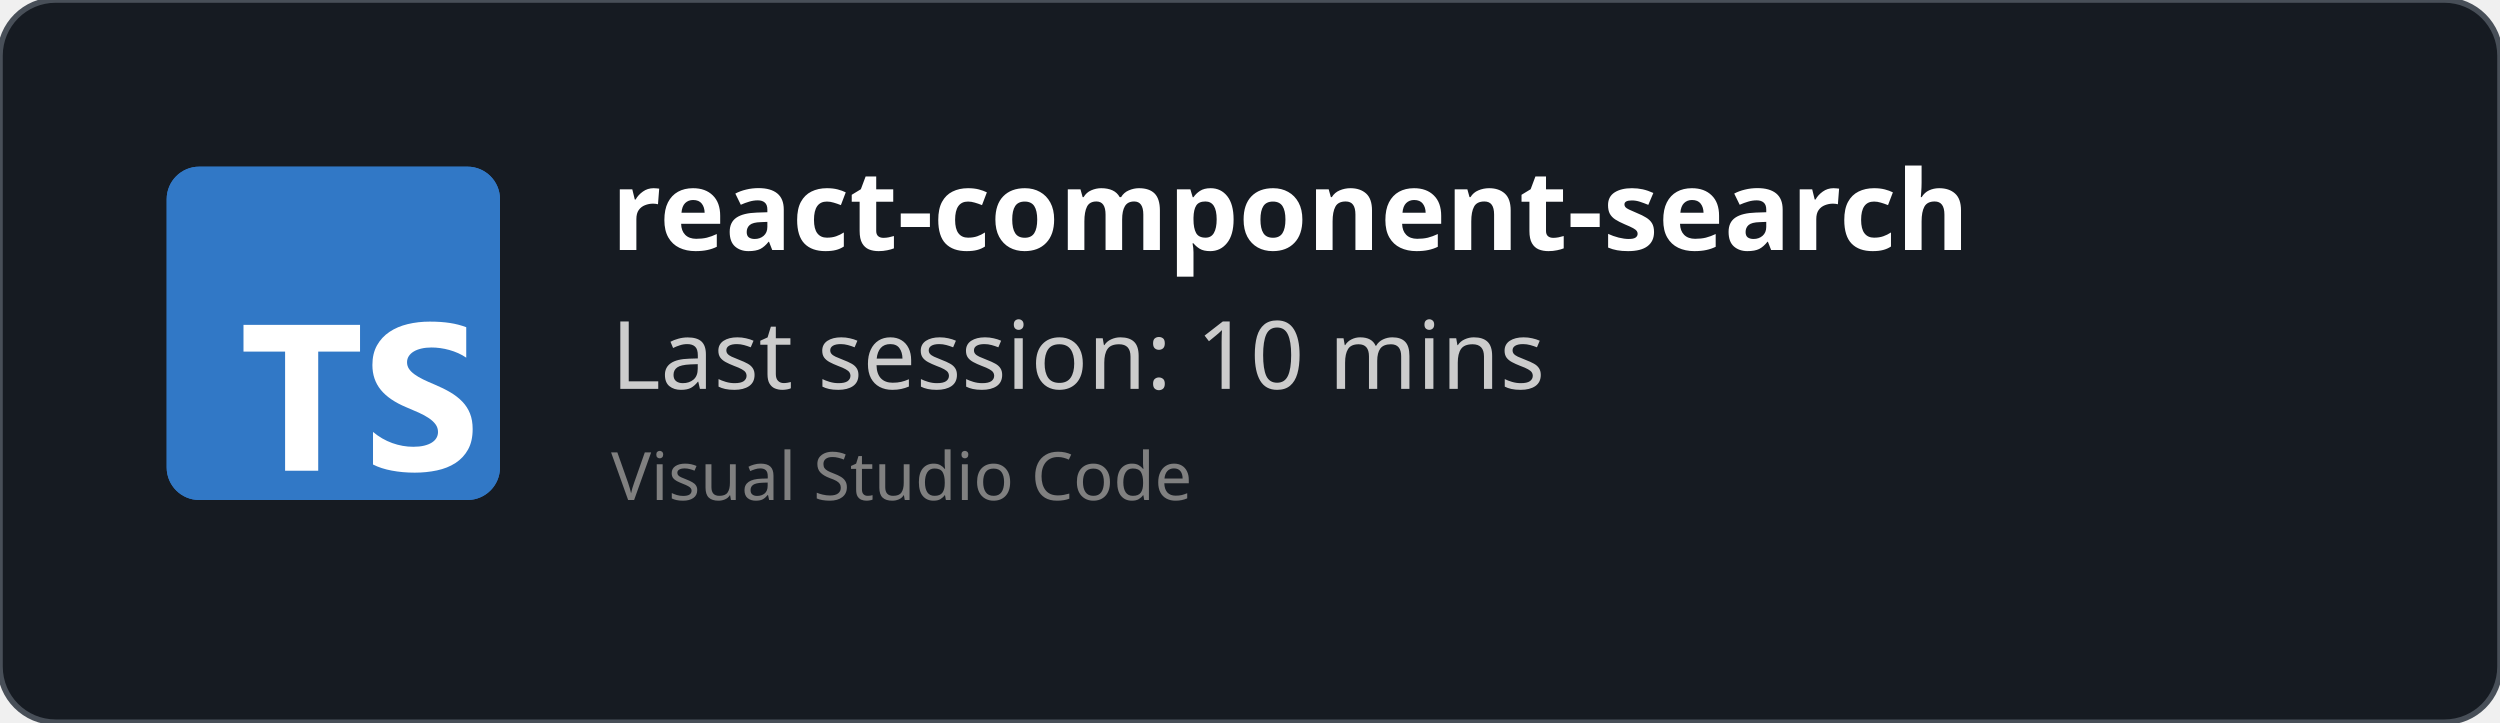
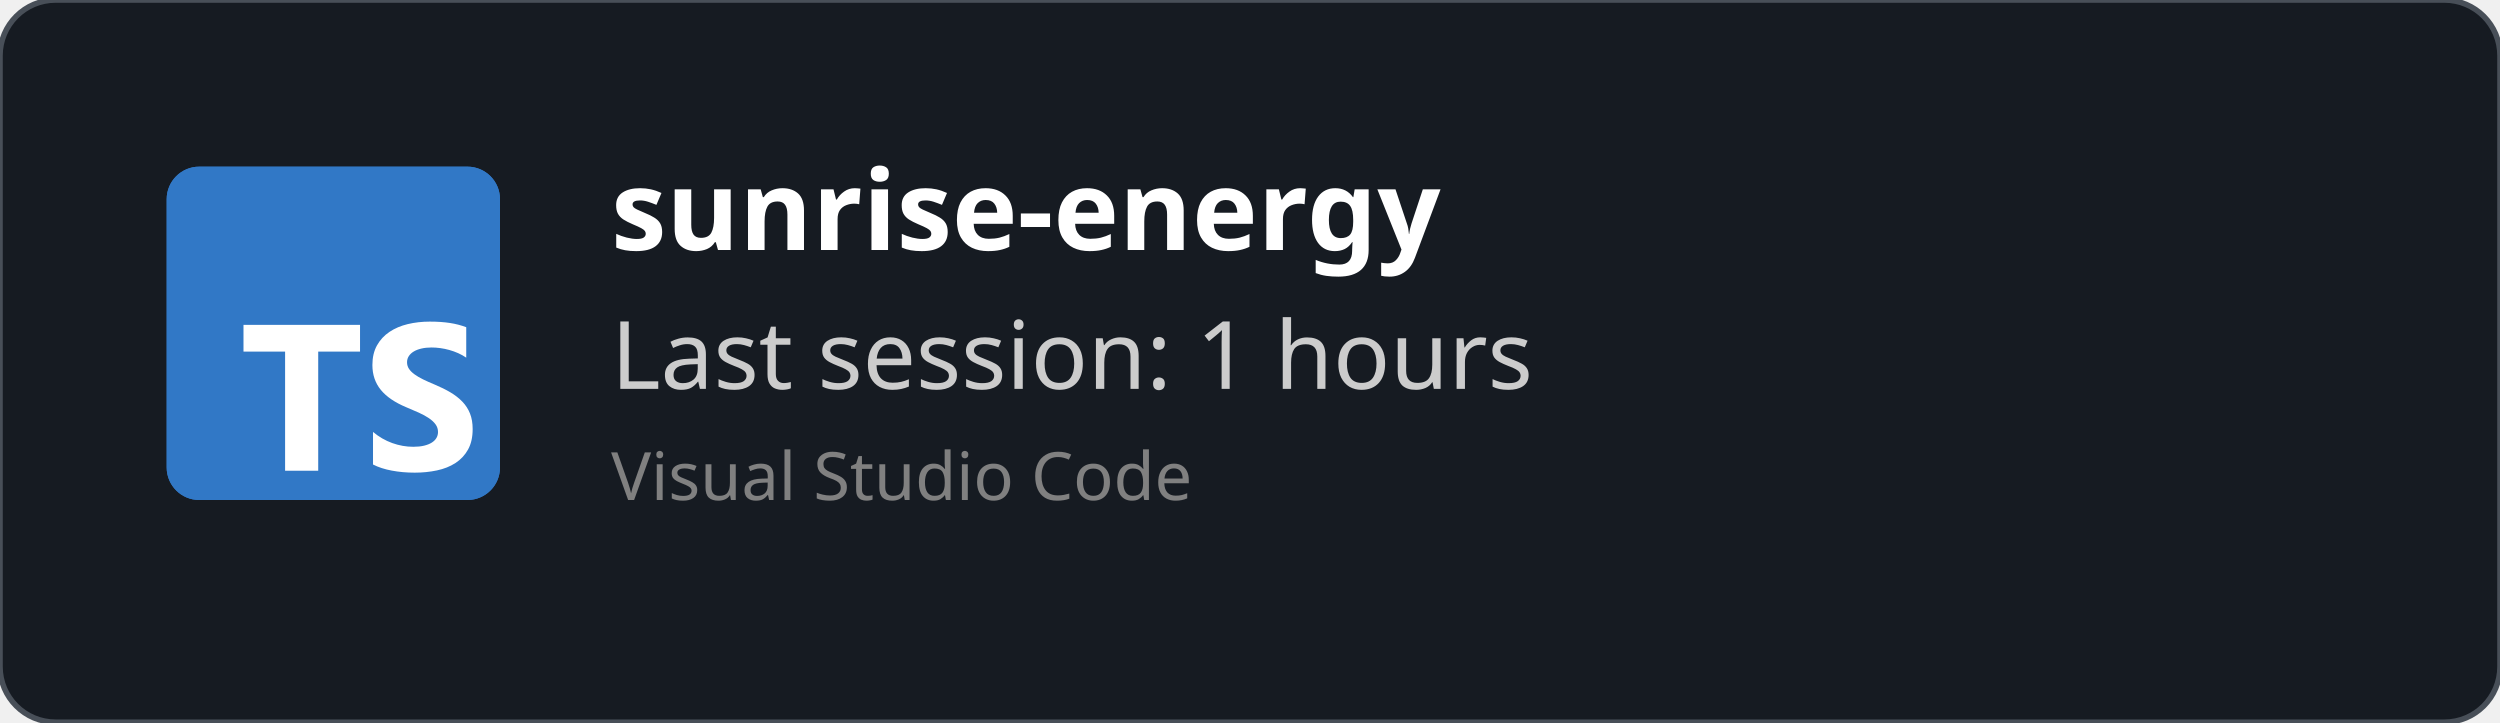
<svg xmlns="http://www.w3.org/2000/svg" width="450" height="130" viewBox="0 0 450 130" fill="none" role="img">
  <style>
    *{
        font-family: 'Segoe UI', Ubuntu, monospace
    }
    </style>
  <defs>
    <clipPath id="horizontalClip" x="20" y="20" width="500" height="200">
      <rect x="90" y="20" width="300" height="50" />
    </clipPath>
  </defs>
  <rect width="450" height="130" fill="rgba(22,27,34)" stroke="#484f58" stroke-width="1" fill-opacity="1" stroke-opacity="1" x="0" y="0" rx="10px" ry="10px">
    </rect>
  <svg fill="none" height="60" viewBox="0 0 512 512" width="60" x="30" y="30">
    <rect fill="#3178c6" height="512" rx="50" width="512" />
    <rect fill="#3178c6" height="512" rx="50" width="512" />
    <path clip-rule="evenodd" d="m316.939 407.424v50.061c8.138 4.172 17.763 7.3 28.875 9.386s22.823 3.129 35.135 3.129c11.999 0 23.397-1.147 34.196-3.442 10.799-2.294 20.268-6.075 28.406-11.342 8.138-5.266 14.581-12.15 19.328-20.65s7.121-19.007 7.121-31.522c0-9.074-1.356-17.026-4.069-23.857s-6.625-12.906-11.738-18.225c-5.112-5.319-11.242-10.091-18.389-14.315s-15.207-8.213-24.18-11.967c-6.573-2.712-12.468-5.345-17.685-7.9-5.217-2.556-9.651-5.163-13.303-7.822-3.652-2.66-6.469-5.476-8.451-8.448-1.982-2.973-2.974-6.336-2.974-10.091 0-3.441.887-6.544 2.661-9.308s4.278-5.136 7.512-7.118c3.235-1.981 7.199-3.52 11.894-4.615 4.696-1.095 9.912-1.642 15.651-1.642 4.173 0 8.581.313 13.224.938 4.643.626 9.312 1.591 14.008 2.894 4.695 1.304 9.259 2.947 13.694 4.928 4.434 1.982 8.529 4.276 12.285 6.884v-46.776c-7.616-2.92-15.937-5.084-24.962-6.492s-19.381-2.112-31.066-2.112c-11.895 0-23.163 1.278-33.805 3.833s-20.006 6.544-28.093 11.967c-8.086 5.424-14.476 12.333-19.171 20.729-4.695 8.395-7.043 18.433-7.043 30.114 0 14.914 4.304 27.638 12.912 38.172 8.607 10.533 21.675 19.45 39.204 26.751 6.886 2.816 13.303 5.579 19.25 8.291s11.086 5.528 15.415 8.448c4.33 2.92 7.747 6.101 10.252 9.543 2.504 3.441 3.756 7.352 3.756 11.733 0 3.233-.783 6.231-2.348 8.995s-3.939 5.162-7.121 7.196-7.147 3.624-11.894 4.771c-4.748 1.148-10.303 1.721-16.668 1.721-10.851 0-21.597-1.903-32.24-5.71-10.642-3.806-20.502-9.516-29.579-17.13zm-84.159-123.342h64.22v-41.082h-179v41.082h63.906v182.918h50.874z" fill="#fff" fill-rule="evenodd" />
  </svg>
  <text x="110" y="45" font-size="20" clip-path="url(#horizontalClip)" font-weight="bold" font-family="Ubuntu" fill="white">
-     react-component-search
+     sunrise-energy
    </text>
  <text x="110" y="70" font-size="17px" font-family="Ubuntu" fill="#ccc">
-     Last session: 10 mins
+     Last session: 1 hours
    </text>
  <text x="110" y="90" font-size="12px" font-family="Ubuntu" fill="grey">
    Visual Studio Code
    </text>
</svg>
